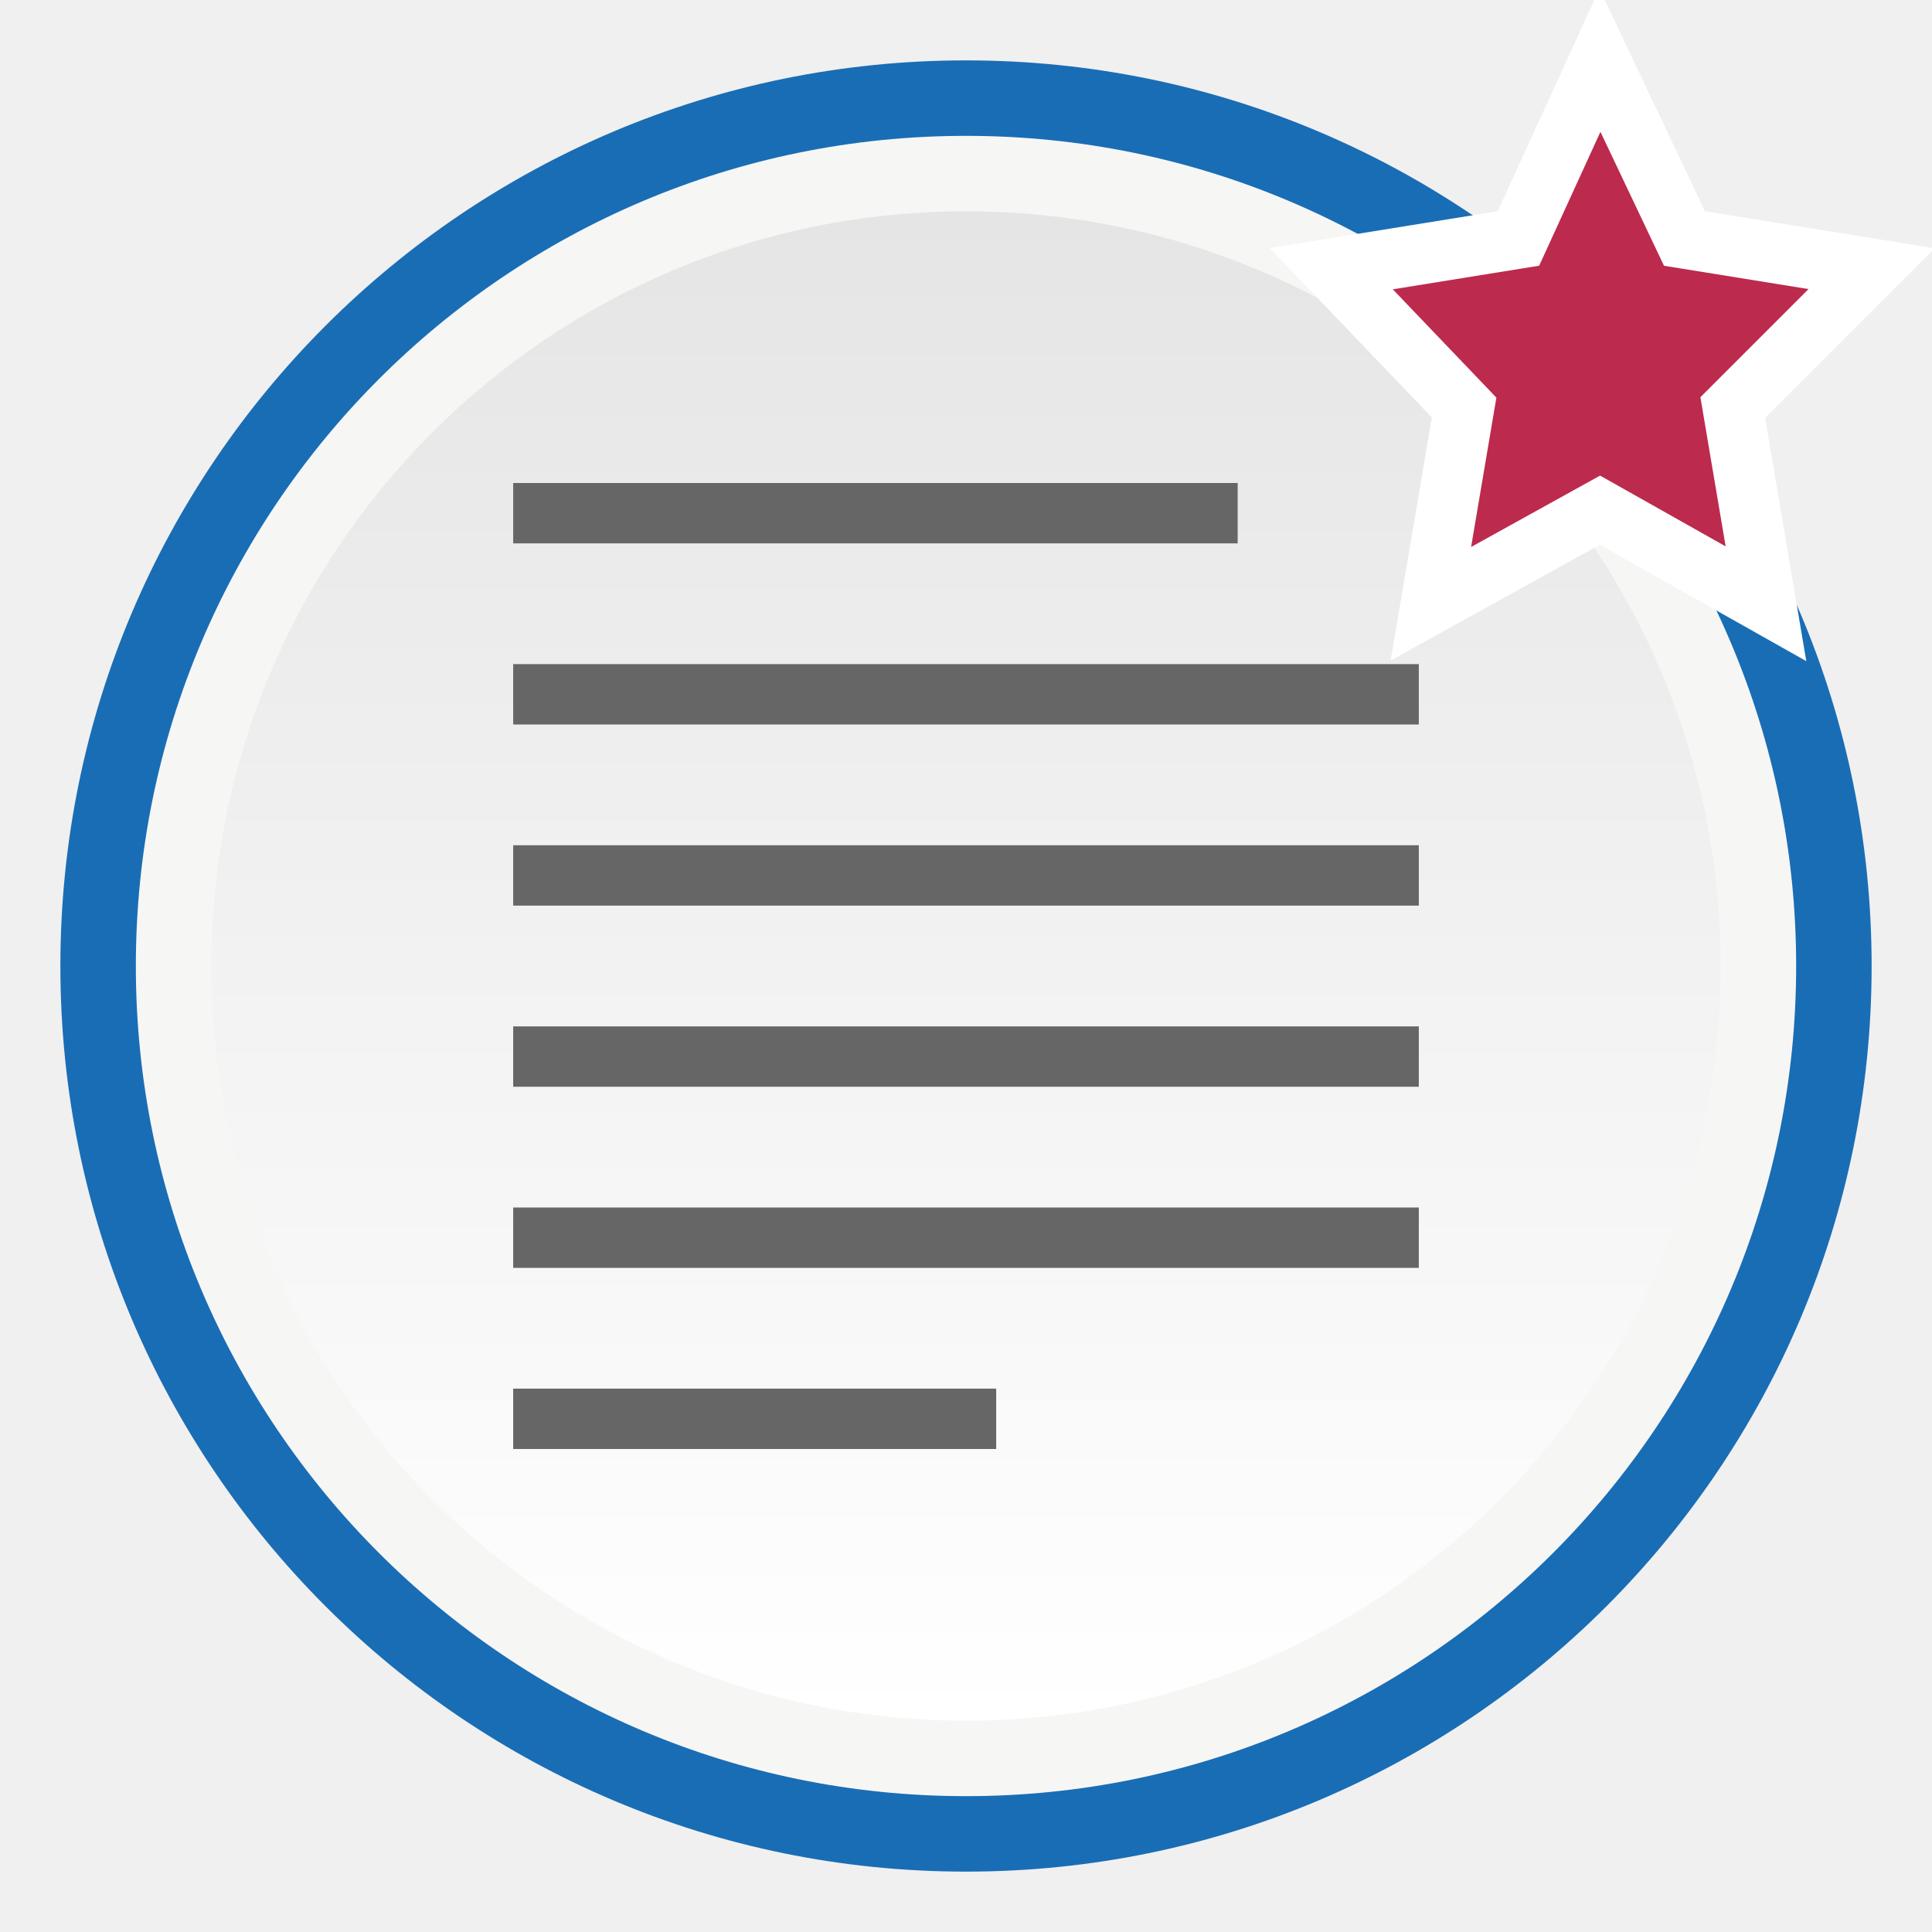
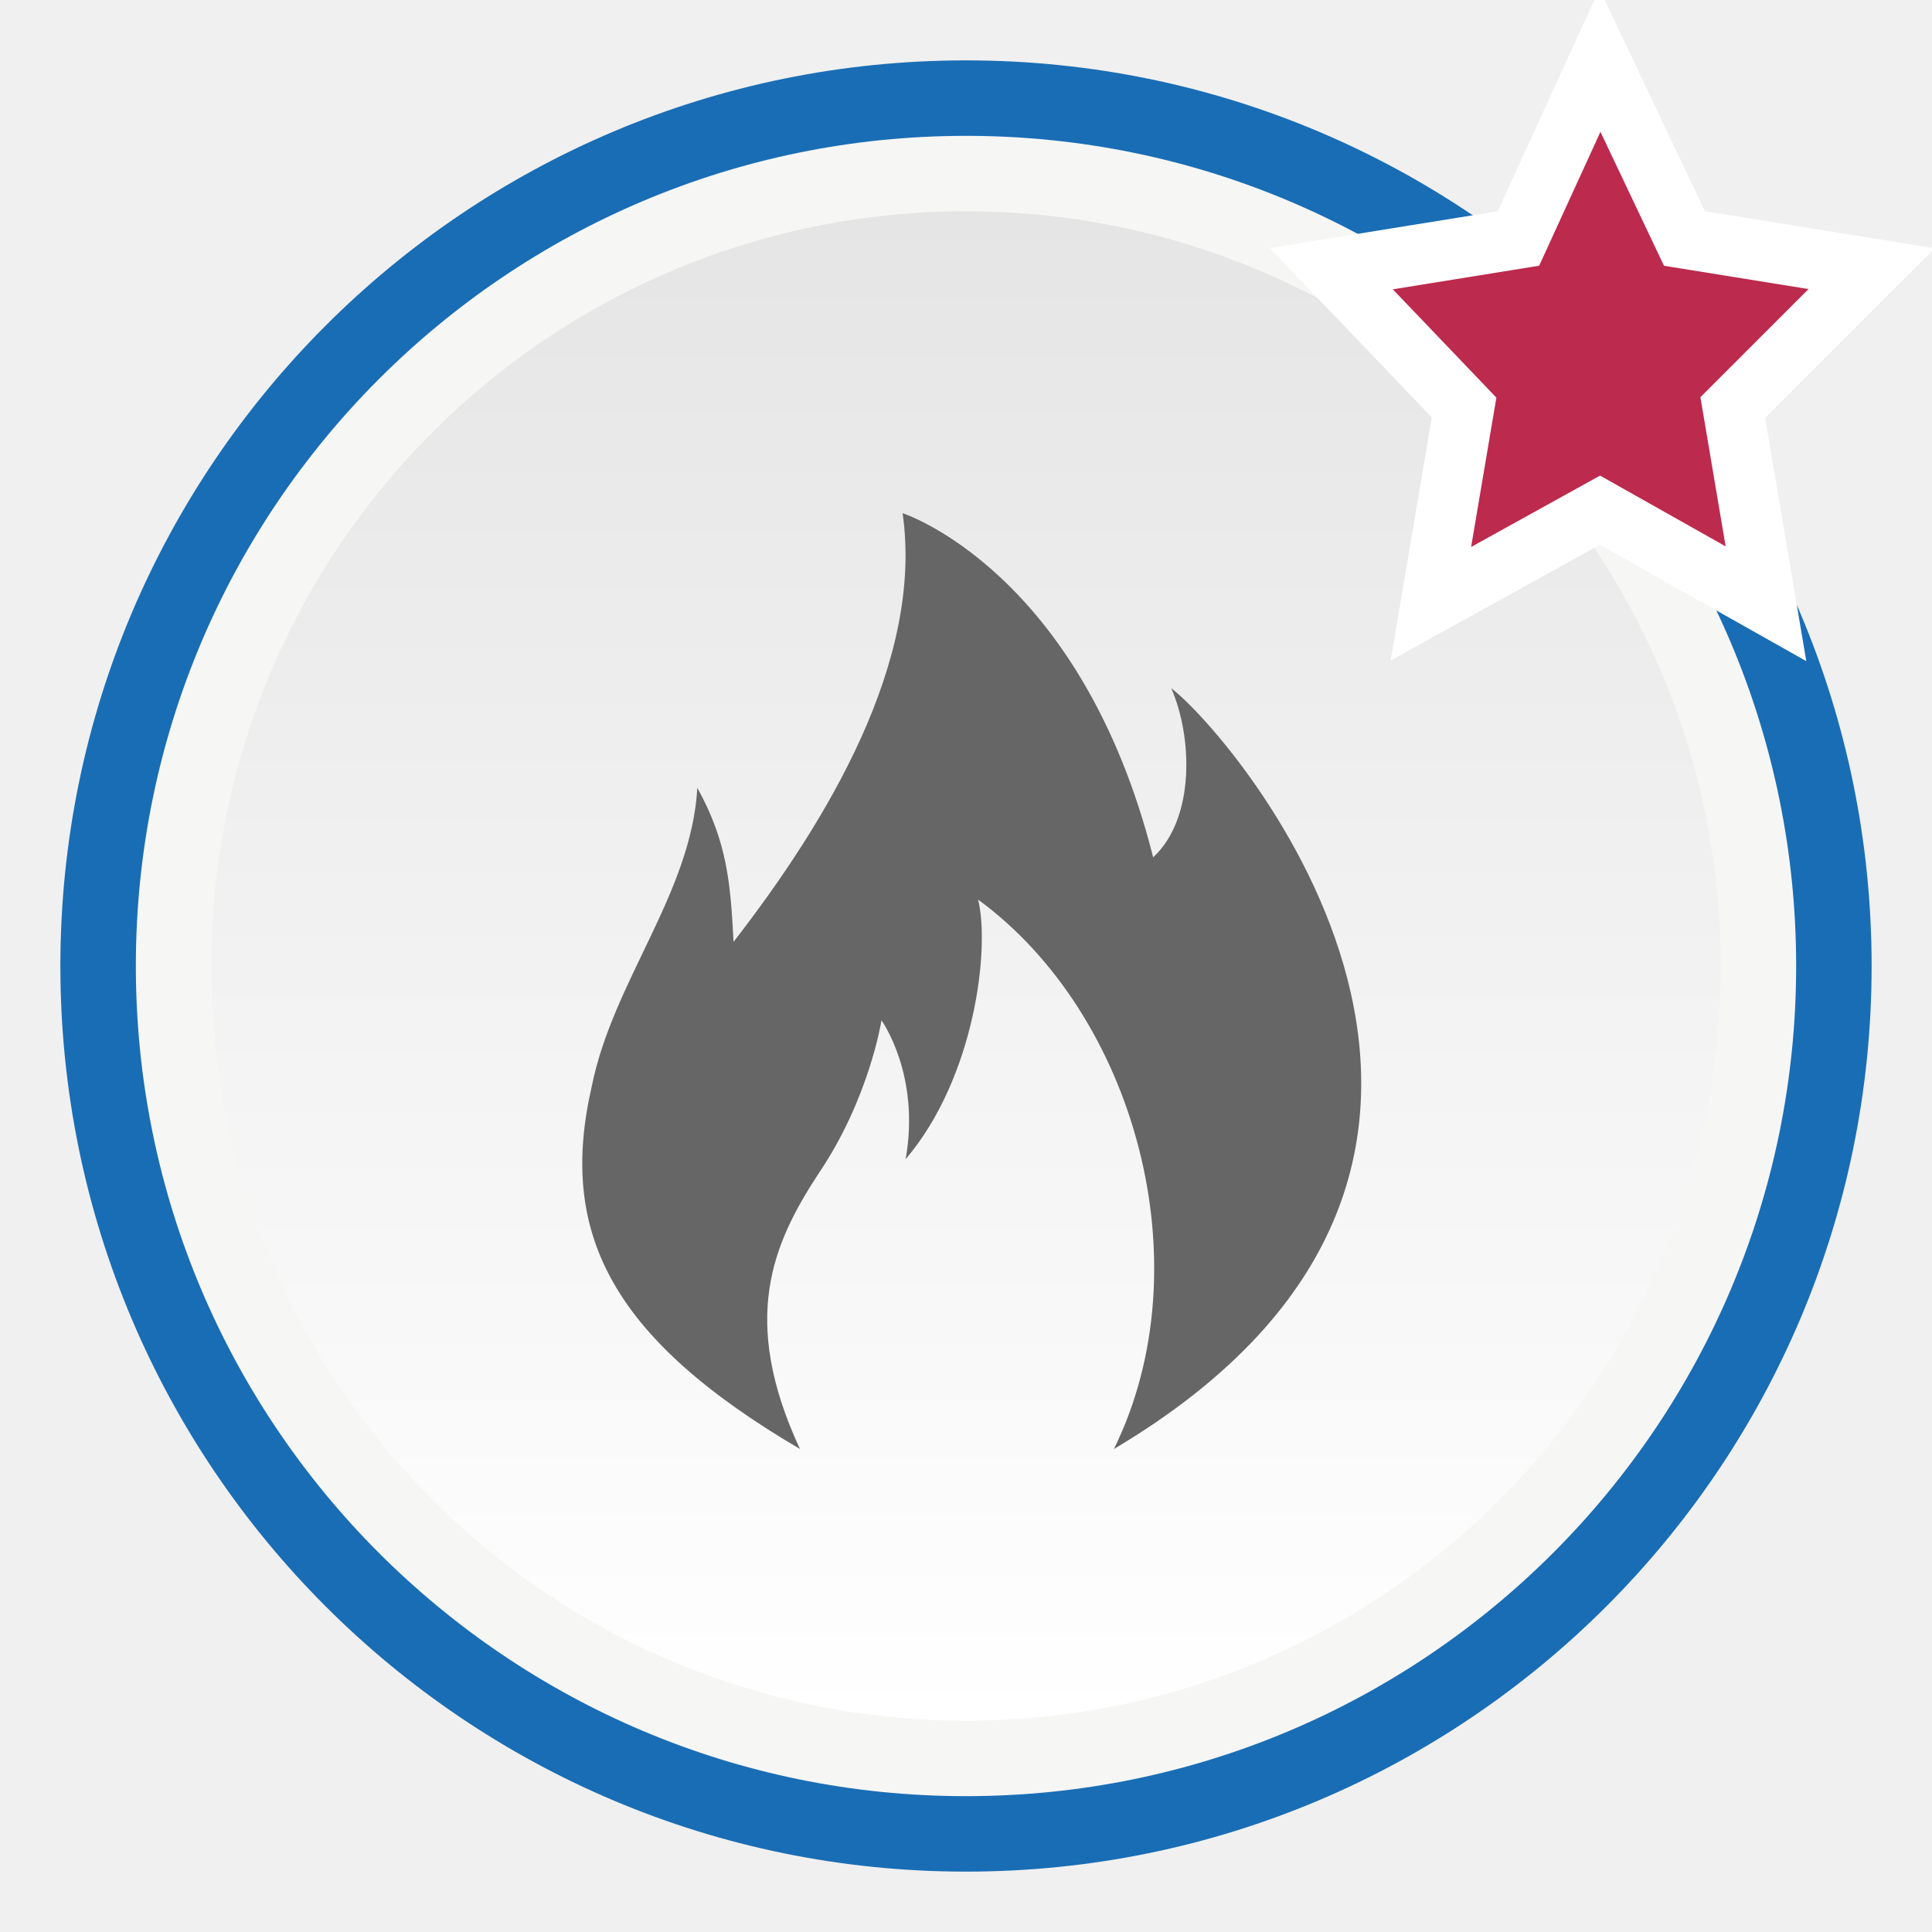
<svg xmlns="http://www.w3.org/2000/svg" width="64" height="64" viewBox="-2.5 -2.5 64 64">
  <circle fill="#196DB5" cx="29.5" cy="29.5" r="30" />
  <circle fill="#F6F6F5" cx="29.5" cy="29.5" r="27.5" />
  <linearGradient id="c" gradientUnits="userSpaceOnUse" x1="29.5" y1="54.5" x2="29.5" y2="4.5">
    <stop offset="0" stop-color="#fff" />
    <stop offset="1" stop-color="#e5e5e5" />
  </linearGradient>
  <circle fill="url(#c)" cx="29.5" cy="29.5" r="25" />
-   <g id="b" fill="#666">
-     <path d="M14.5 13.5h24v2h-24zM14.5 19.5h30v2h-30zM14.5 25.5h30v2h-30zM14.5 31.5h30v2h-30zM14.5 37.5h30v2h-30zM14.5 43.5h16v2h-16z" />
-     <animate href="#b" attributeName="opacity" attributeType="XML" values="1; 0; 1" begin="0s" dur="2s" repeatCount="indefinite" />
-   </g>
  <path fill="#BC2A4D" stroke="#FFF" stroke-width="2" d="M50.5-.5l2.8 5.9 6.2 1-4.6 4.6 1.1 6.5-5.5-3.1-5.6 3.1L46 11l-4.4-4.6 6.2-1 2.7-5.9z" />
+   <path fill="#666" d="M24 45.5c-2-4.3-.9-6.8.6-9.1 1.7-2.5 2.1-5.1 2.1-5.1s1.3 1.8.8 4.6c2.3-2.7 2.8-7 2.4-8.6 5.2 3.8 7.5 12.1 4.5 18.2 16-9.5 4-23.6 1.9-25.2.7 1.6.8 4.3-.6 5.6-2.4-9.5-8.3-11.4-8.3-11.4.7 4.9-2.5 10.2-5.6 14.2-.1-1.9-.2-3.3-1.2-5.1-.2 3.5-2.8 6.4-3.5 9.9-1.1 4.8.6 8.3 6.9 12z" />
</svg>
